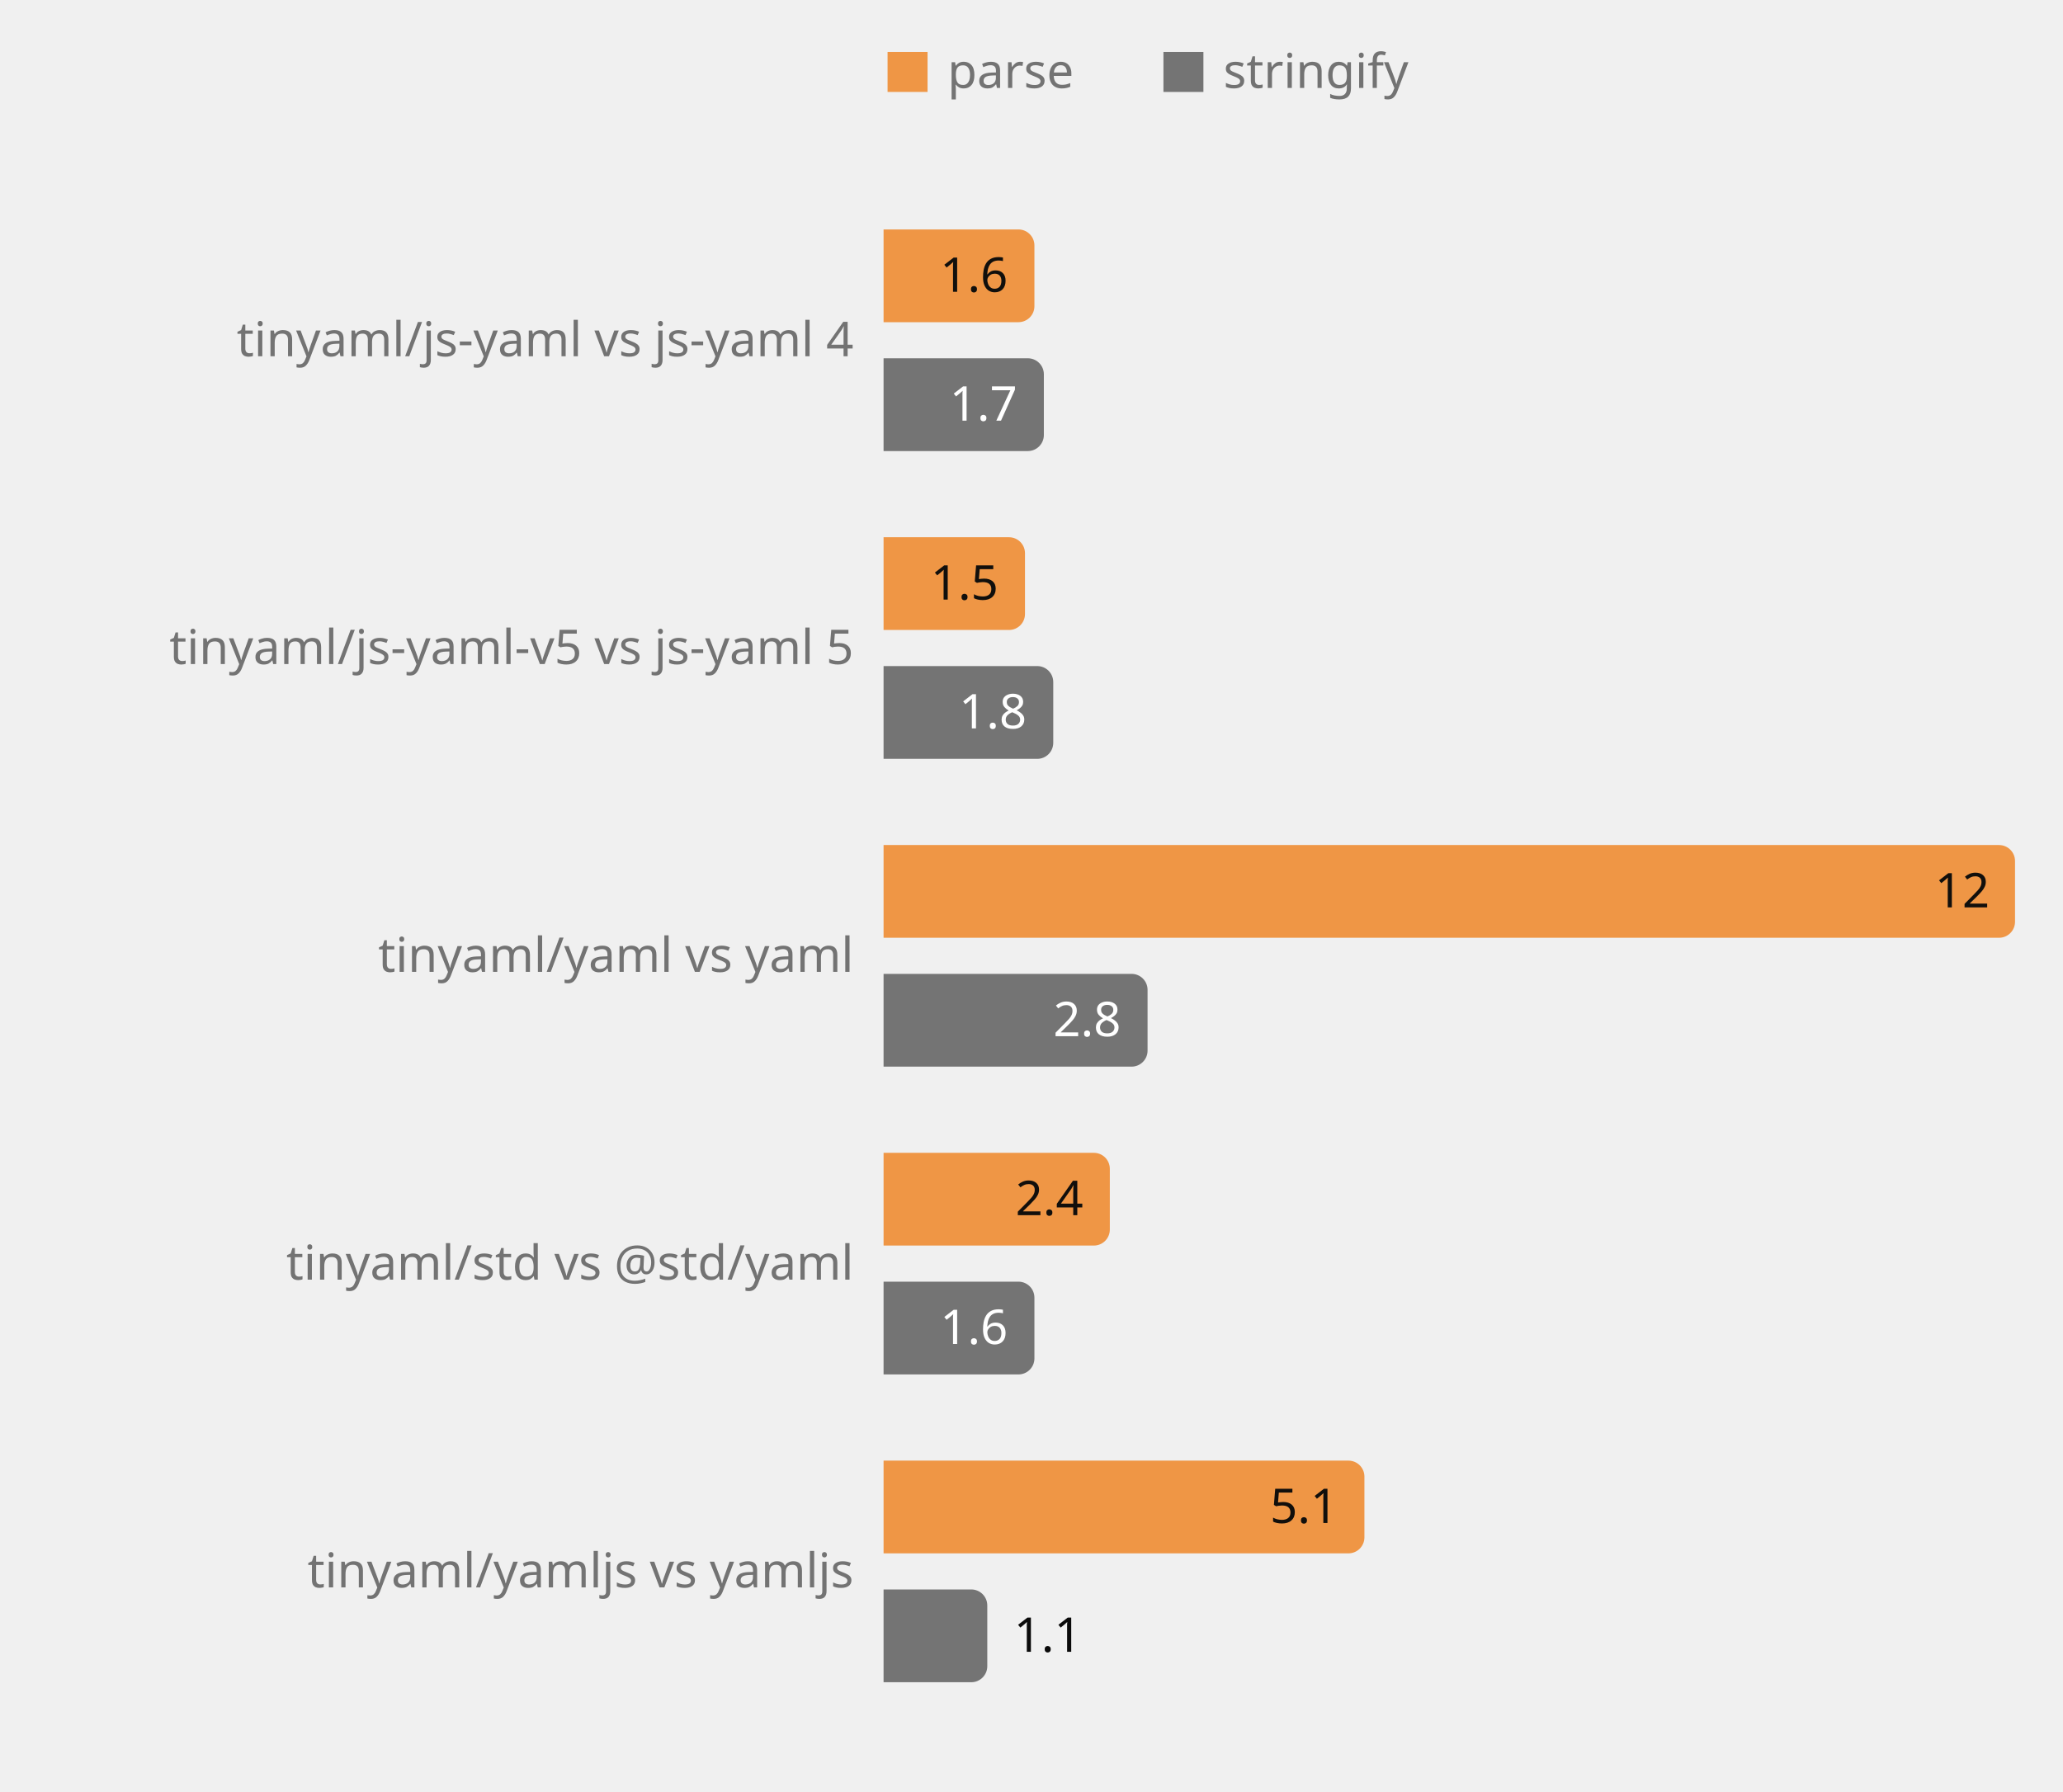
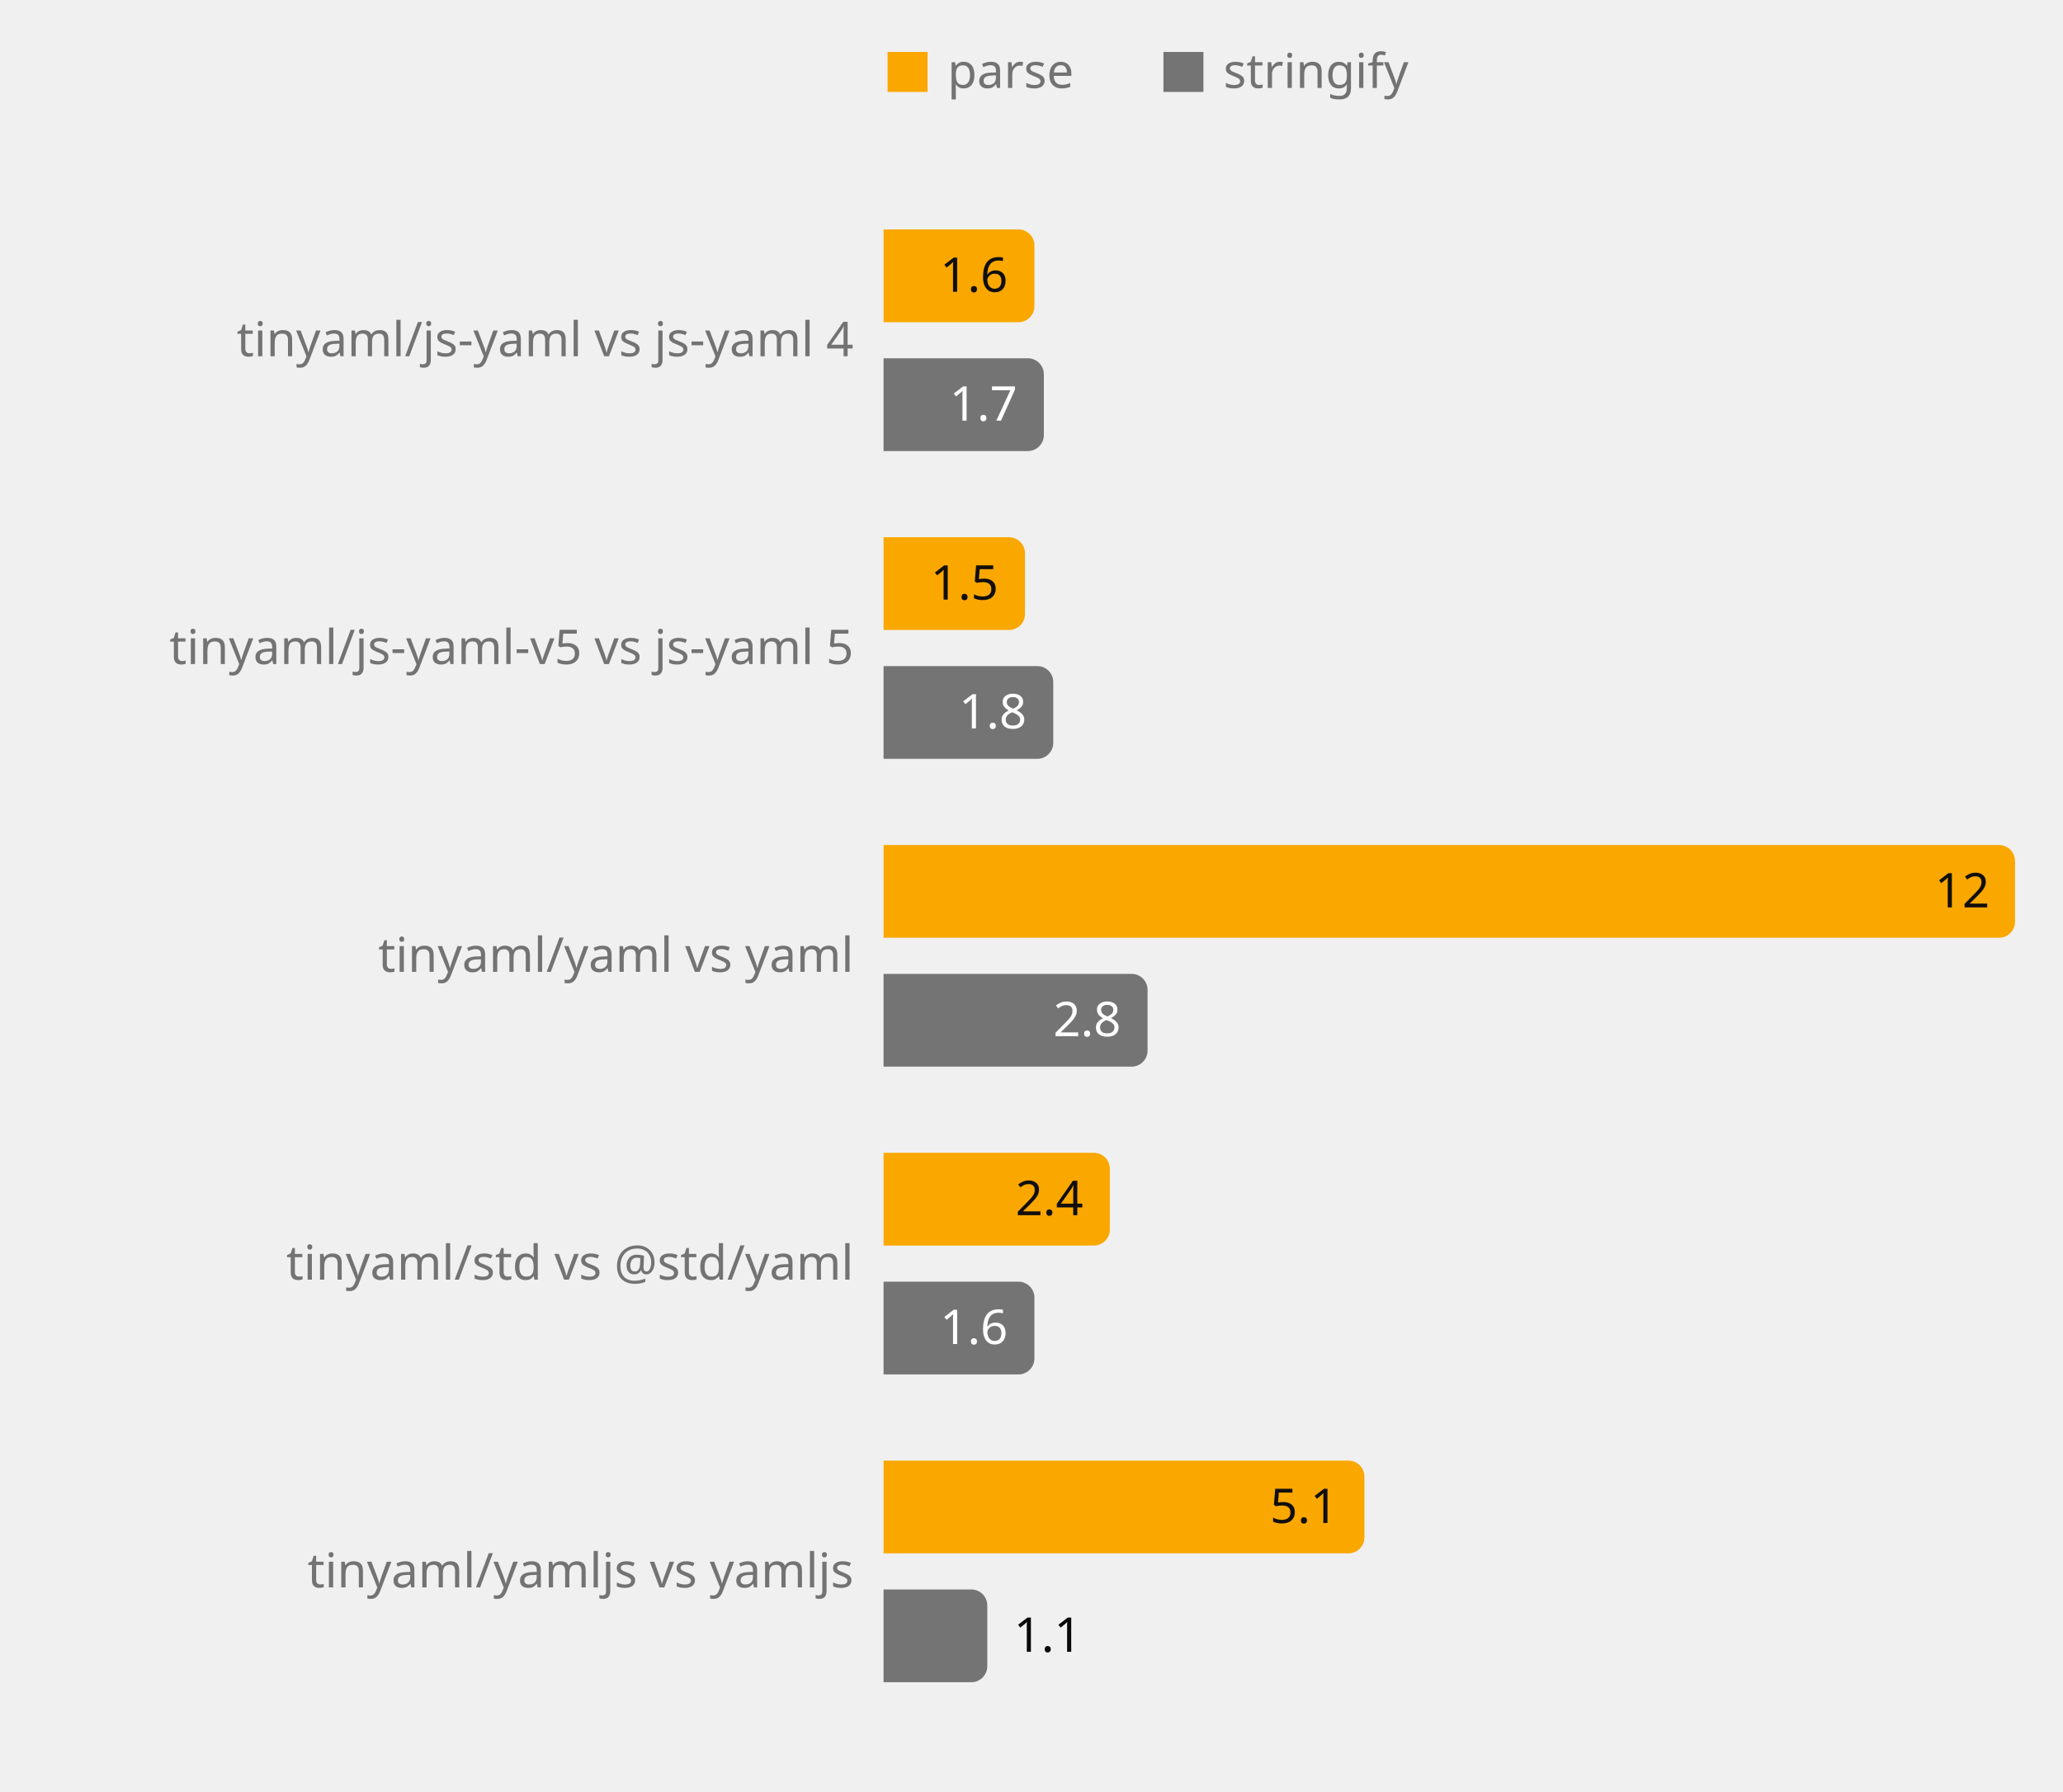
<svg xmlns="http://www.w3.org/2000/svg" role="img" aria-label="Times faster than the original, 268 KiB file" version="1.1" class="marks" width="516" height="448.24" viewBox="0 0 516 448.24">
  <g fill="none" stroke-miterlimit="4" transform="translate(221,42)">
    <g class="mark-group role-frame root">
      <g transform="translate(0,0)">
        <path class="background" d="M0,0h283v394.24h-283Z" />
        <g>
          <g class="mark-group role-axis">
            <g transform="translate(0.5,394.74)">
              <path class="background" d="M0,0h0v0h0Z" pointer-events="none" />
              <g />
            </g>
          </g>
          <g class="mark-group role-axis">
            <g transform="translate(0.5,0.5)">
              <path class="background" d="M0,0h0v0h0Z" pointer-events="none" />
              <g>
                <g class="mark-text role-axis-label" pointer-events="none">
                  <text text-anchor="end" transform="translate(-8,46.62)" font-family="sans-serif" font-size="12px" fill="#737373" opacity="1">tinyaml/js-yaml vs js-yaml 4</text>
                  <text text-anchor="end" transform="translate(-8,123.62)" font-family="sans-serif" font-size="12px" fill="#737373" opacity="1">tinyaml/js-yaml-v5 vs js-yaml 5</text>
                  <text text-anchor="end" transform="translate(-8,200.62)" font-family="sans-serif" font-size="12px" fill="#737373" opacity="1">tinyaml/yaml vs yaml</text>
                  <text text-anchor="end" transform="translate(-8,277.62)" font-family="sans-serif" font-size="12px" fill="#737373" opacity="1">tinyaml/std vs @std/yaml</text>
                  <text text-anchor="end" transform="translate(-8,354.62)" font-family="sans-serif" font-size="12px" fill="#737373" opacity="1">tinyaml/yamljs vs yamljs</text>
                </g>
              </g>
            </g>
          </g>
          <g class="mark-rect role-mark layer_0_marks">
-             <path d="M0,15.40L33.73,15.40C35.94,15.40,37.73,17.19,37.73,19.40L37.73,34.60C37.73,36.81,35.94,38.60,33.73,38.60L0,38.60C0,38.60,0,38.60,0,38.60L0,15.40C0,15.40,0,15.40,0,15.40Z" fill="#ef9645" />
+             <path d="M0,15.40L33.73,15.40C35.94,15.40,37.73,17.19,37.73,19.40L37.73,34.60C37.73,36.81,35.94,38.60,33.73,38.60L0,38.60C0,38.60,0,38.60,0,38.60L0,15.40C0,15.40,0,15.40,0,15.40Z" fill="#faa700" />
            <path d="M0,47.63L36.09,47.63C38.29,47.63,40.09,49.42,40.09,51.63L40.09,66.84C40.09,69.04,38.29,70.84,36.09,70.84L0,70.84C0,70.84,0,70.84,0,70.84L0,47.63C0,47.63,0,47.63,0,47.63Z" fill="#747474" />
-             <path d="M0,92.4L31.37,92.4C33.58,92.4,35.37,94.19,35.37,96.4L35.37,111.60C35.37,113.81,33.58,115.60,31.37,115.60L0,115.60C0,115.60,0,115.60,0,115.60L0,92.4C0,92.4,0,92.4,0,92.4Z" fill="#ef9645" />
+             <path d="M0,92.4L31.37,92.4C33.58,92.4,35.37,94.19,35.37,96.4L35.37,111.60C35.37,113.81,33.58,115.60,31.37,115.60L0,115.60C0,115.60,0,115.60,0,115.60L0,92.4C0,92.4,0,92.4,0,92.4Z" fill="#faa700" />
            <path d="M0,124.63L38.44,124.63C40.65,124.63,42.44,126.42,42.44,128.63L42.44,143.84C42.44,146.04,40.65,147.84,38.44,147.84L0,147.84C0,147.84,0,147.84,0,147.84L0,124.63C0,124.63,0,124.63,0,124.63Z" fill="#747474" />
-             <path d="M0,169.4L279,169.4C281.20,169.4,283,171.19,283,173.4L283,188.60C283,190.81,281.20,192.60,279,192.60L0,192.60C0,192.60,0,192.60,0,192.60L0,169.4C0,169.4,0,169.4,0,169.4Z" fill="#ef9645" />
+             <path d="M0,169.4L279,169.4C281.20,169.4,283,171.19,283,173.4L283,188.60C283,190.81,281.20,192.60,279,192.60L0,192.60C0,192.60,0,192.60,0,192.60L0,169.4C0,169.4,0,169.4,0,169.4Z" fill="#faa700" />
            <path d="M0,201.63L62.03,201.63C64.24,201.63,66.03,203.42,66.03,205.63L66.03,220.84C66.03,223.04,64.24,224.84,62.03,224.84L0,224.84C0,224.84,0,224.84,0,224.84L0,201.63C0,201.63,0,201.63,0,201.63Z" fill="#747474" />
-             <path d="M0,246.4L52.59,246.4C54.80,246.4,56.59,248.19,56.59,250.4L56.59,265.60C56.59,267.81,54.80,269.60,52.59,269.60L0,269.60C0,269.60,0,269.60,0,269.60L0,246.4C0,246.4,0,246.4,0,246.4Z" fill="#ef9645" />
+             <path d="M0,246.4L52.59,246.4C54.80,246.4,56.59,248.19,56.59,250.4L56.59,265.60C56.59,267.81,54.80,269.60,52.59,269.60L0,269.60C0,269.60,0,269.60,0,269.60L0,246.4C0,246.4,0,246.4,0,246.4Z" fill="#faa700" />
            <path d="M0,278.63L33.73,278.63C35.94,278.63,37.73,280.42,37.73,282.63L37.73,297.84C37.73,300.04,35.94,301.84,33.73,301.84L0,301.84C0,301.84,0,301.84,0,301.84L0,278.63C0,278.63,0,278.63,0,278.63Z" fill="#747474" />
-             <path d="M0,323.4L116.27,323.4C118.48,323.4,120.27,325.19,120.27,327.4L120.27,342.60C120.27,344.81,118.48,346.60,116.27,346.60L0,346.60C0,346.60,0,346.60,0,346.60L0,323.4C0,323.4,0,323.4,0,323.4Z" fill="#ef9645" />
+             <path d="M0,323.4L116.27,323.4C118.48,323.4,120.27,325.19,120.27,327.4L120.27,342.60C120.27,344.81,118.48,346.60,116.27,346.60L0,346.60C0,346.60,0,346.60,0,346.60L0,323.4C0,323.4,0,323.4,0,323.4Z" fill="#faa700" />
            <path d="M0,355.63L21.94,355.63C24.14,355.63,25.94,357.42,25.94,359.63L25.94,374.84C25.94,377.04,24.14,378.84,21.94,378.84L0,378.84C0,378.84,0,378.84,0,378.84L0,355.63C0,355.63,0,355.63,0,355.63Z" fill="#747474" />
          </g>
          <g class="mark-text role-mark">
            <text text-anchor="middle" transform="translate(22.61,31.00)" font-family="sans-serif" font-size="12px" font-weight="500" fill="#110f0c">1.6</text>
            <text text-anchor="middle" transform="translate(24.97,63.23)" font-family="sans-serif" font-size="12px" font-weight="500" fill="#ffffff">1.7</text>
            <text text-anchor="middle" transform="translate(20.25,108.00)" font-family="sans-serif" font-size="12px" font-weight="500" fill="#110f0c">1.5</text>
            <text text-anchor="middle" transform="translate(27.32,140.23)" font-family="sans-serif" font-size="12px" font-weight="500" fill="#ffffff">1.8</text>
            <text text-anchor="middle" transform="translate(269.8,185.00)" font-family="sans-serif" font-size="12px" font-weight="500" fill="#110f0c">12</text>
            <text text-anchor="middle" transform="translate(50.91,217.23)" font-family="sans-serif" font-size="12px" font-weight="500" fill="#ffffff">2.8</text>
            <text text-anchor="middle" transform="translate(41.47,262.00)" font-family="sans-serif" font-size="12px" font-weight="500" fill="#110f0c">2.4</text>
            <text text-anchor="middle" transform="translate(22.61,294.23)" font-family="sans-serif" font-size="12px" font-weight="500" fill="#ffffff">1.6</text>
            <text text-anchor="middle" transform="translate(105.15,339.00)" font-family="sans-serif" font-size="12px" font-weight="500" fill="#110f0c">5.1</text>
            <text text-anchor="middle" transform="translate(41.06,371.23)" font-family="sans-serif" font-size="12px" font-weight="500" fill="#0a0a0a">1.1</text>
          </g>
          <g class="mark-group role-legend">
            <g transform="translate(0,-30)">
              <path class="background" d="M0,0h135v12h-135Z" pointer-events="none" />
              <g>
                <g class="mark-group role-legend-entry">
                  <g transform="translate(0,0)">
                    <path class="background" d="M0,0h0v0h0Z" pointer-events="none" />
                    <g>
                      <g class="mark-group role-scope">
                        <g transform="translate(0,0)">
                          <path class="background" d="M0,0h48.64v12h-48.64Z" pointer-events="none" opacity="1" />
                          <g>
                            <g class="mark-symbol role-legend-symbol" pointer-events="none">
-                               <path transform="translate(6,6)" d="M-5,-5h10v10h-10Z" fill="#ef9645" stroke-width="1.5" opacity="1" />
+                               <path transform="translate(6,6)" d="M-5,-5h10v10h-10Z" fill="#faa700" stroke-width="1.5" opacity="1" />
                            </g>
                            <g class="mark-text role-legend-label" pointer-events="none">
                              <text text-anchor="start" transform="translate(16,10)" font-family="sans-serif" font-size="12px" fill="#737373" opacity="1">parse</text>
                            </g>
                          </g>
                        </g>
                        <g transform="translate(69,0)">
                          <path class="background" d="M0,0h65.91v12h-65.91Z" pointer-events="none" opacity="1" />
                          <g>
                            <g class="mark-symbol role-legend-symbol" pointer-events="none">
                              <path transform="translate(6,6)" d="M-5,-5h10v10h-10Z" fill="#747474" stroke-width="1.5" opacity="1" />
                            </g>
                            <g class="mark-text role-legend-label" pointer-events="none">
                              <text text-anchor="start" transform="translate(16,10)" font-family="sans-serif" font-size="12px" fill="#737373" opacity="1">stringify</text>
                            </g>
                          </g>
                        </g>
                      </g>
                    </g>
                  </g>
                </g>
              </g>
            </g>
          </g>
        </g>
      </g>
    </g>
  </g>
</svg>
